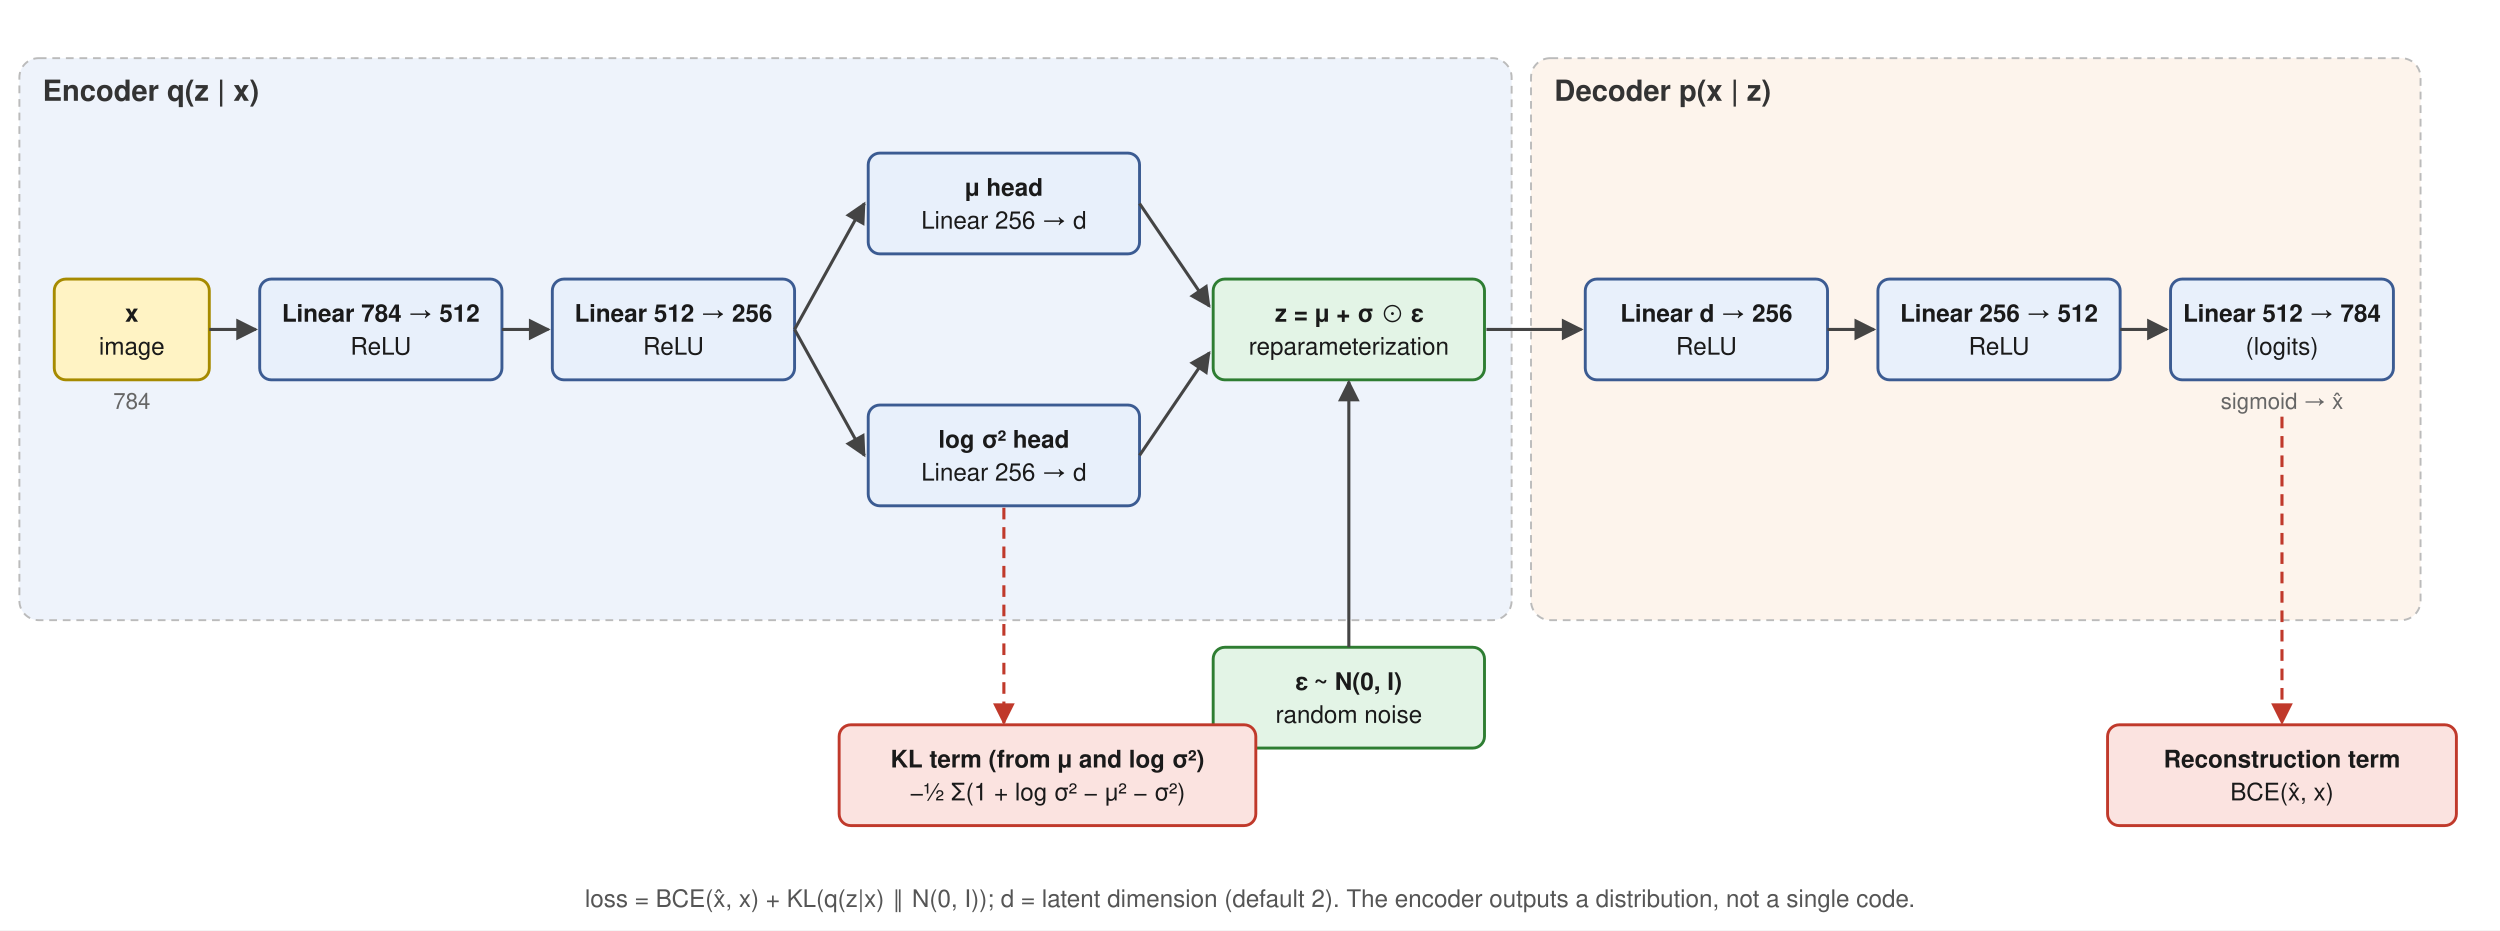
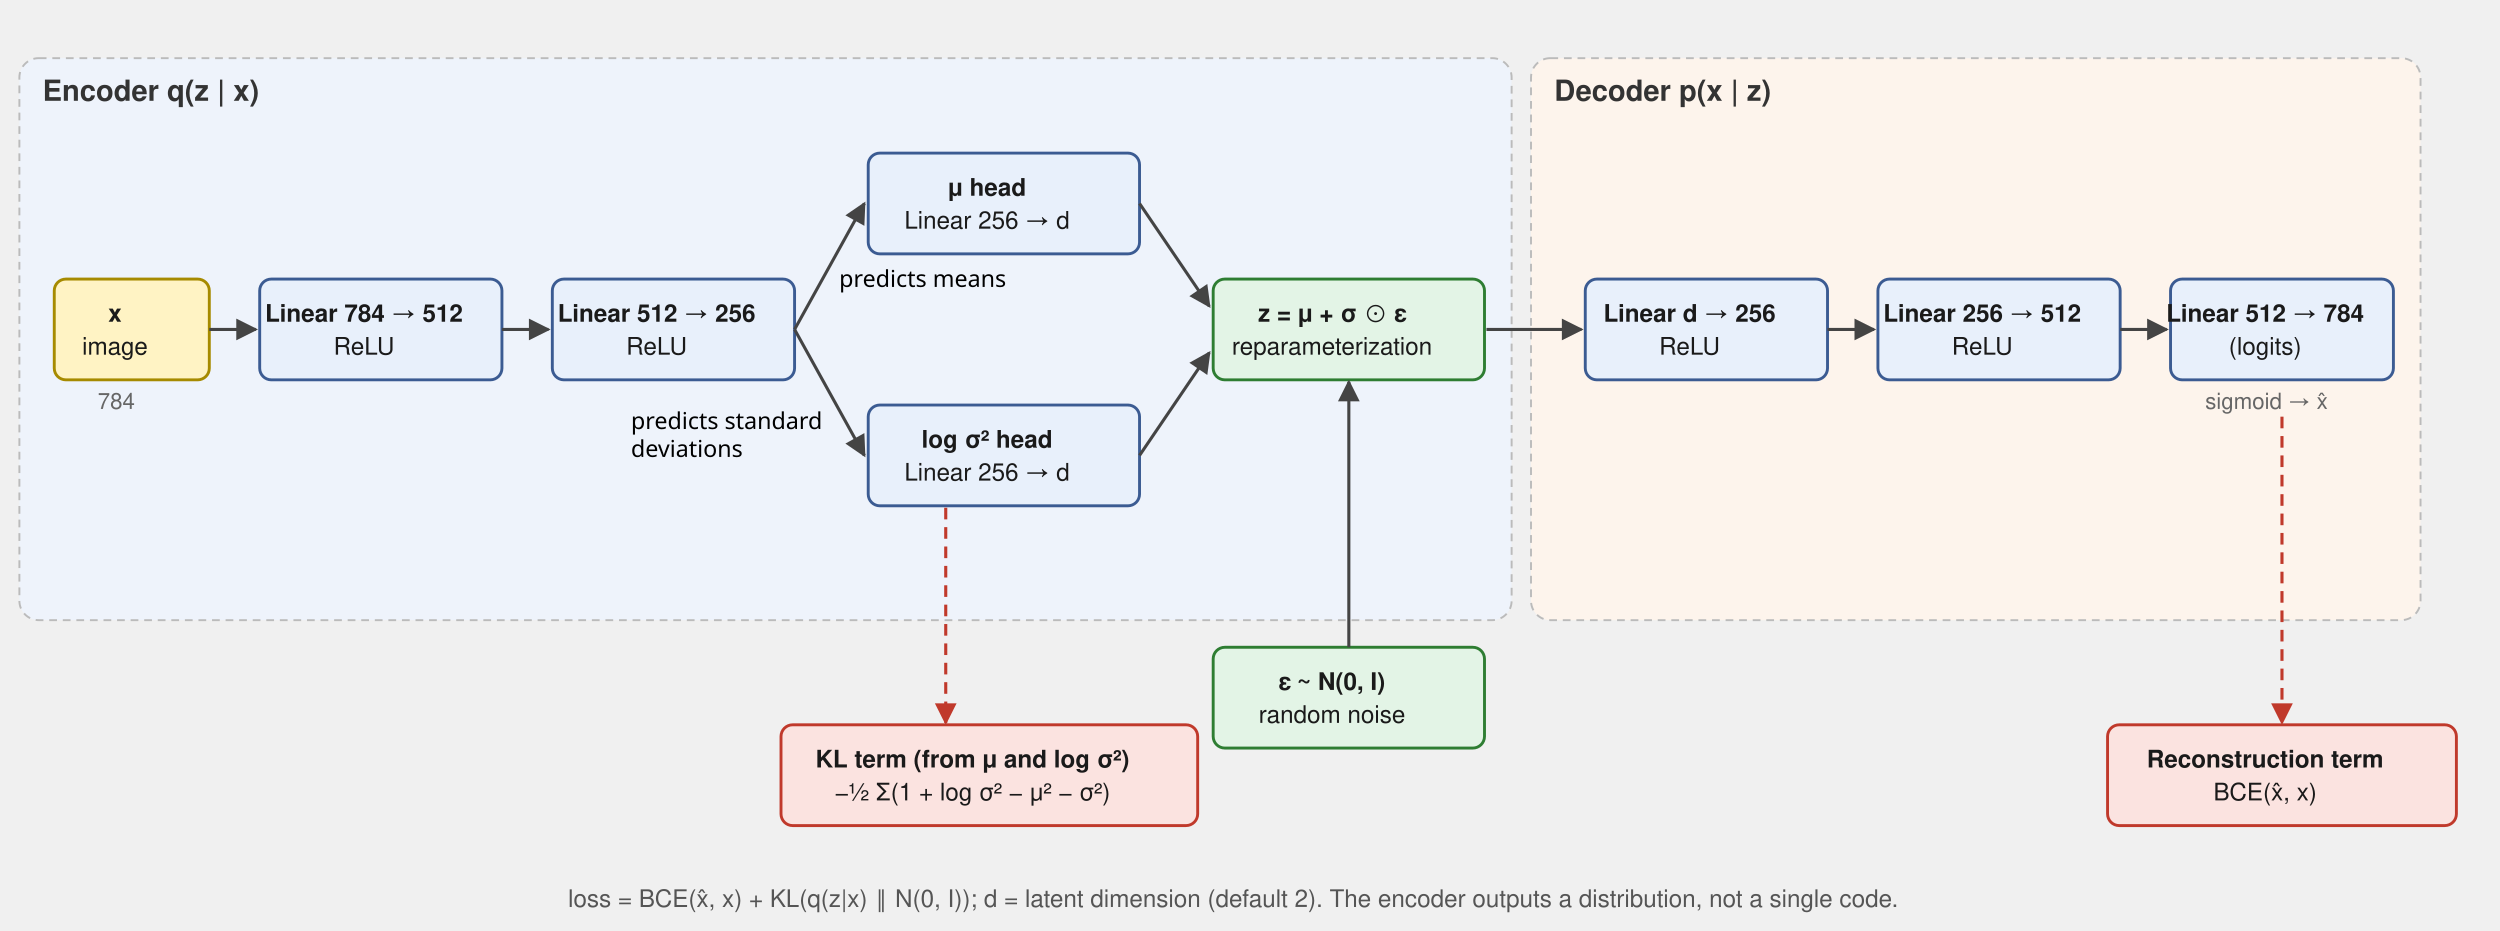
- <svg xmlns="http://www.w3.org/2000/svg" viewBox="0 0 1290 480" width="1290" height="480" font-family="Helvetica, Arial, sans-serif">
+ <svg xmlns="http://www.w3.org/2000/svg" width="1290" height="480" viewBox="0 0 1290 480">
  <defs>
-     <marker id="a" viewBox="0 0 10 10" refX="9" refY="5" markerWidth="7" markerHeight="7" orient="auto">
-       <path d="M0 0L10 5L0 10z" fill="#444" />
-     </marker>
-     <marker id="r" viewBox="0 0 10 10" refX="9" refY="5" markerWidth="7" markerHeight="7" orient="auto">
-       <path d="M0 0L10 5L0 10z" fill="#c0392b" />
-     </marker>
+     <clipPath id="clip-path-1">
+       <path d="M121.92 164.4 L133.12 164.4 L133.12 175.6 L121.92 175.6 Z" />
+     </clipPath>
+     <clipPath id="clip-path-2">
+       <path d="M272.92 164.4 L284.12 164.4 L284.12 175.6 L272.92 175.6 Z" />
+     </clipPath>
+     <clipPath id="clip-path-3">
+       <path d="M436.217 111.105 L441.644 101.307 L451.441 106.733 L446.015 116.531 Z" />
+     </clipPath>
+     <clipPath id="clip-path-4">
+       <path d="M446.015 223.469 L451.441 233.267 L441.644 238.693 L436.217 228.895 Z" />
+     </clipPath>
+     <clipPath id="clip-path-5">
+       <path d="M622.969 146.515 L629.262 155.78 L619.997 162.073 L613.704 152.808 Z" />
+     </clipPath>
+     <clipPath id="clip-path-6">
+       <path d="M613.704 187.192 L619.997 177.927 L629.262 184.22 L622.969 193.485 Z" />
+     </clipPath>
+     <clipPath id="clip-path-7">
+       <path d="M690.4 207.08 L690.4 195.88 L701.6 195.88 L701.6 207.08 Z" />
+     </clipPath>
+     <clipPath id="clip-path-8">
+       <path d="M956.92 164.4 L968.12 164.4 L968.12 175.6 L956.92 175.6 Z" />
+     </clipPath>
+     <clipPath id="clip-path-9">
+       <path d="M1107.92 164.4 L1119.12 164.4 L1119.12 175.6 L1107.92 175.6 Z" />
+     </clipPath>
+     <clipPath id="clip-path-10">
+       <path d="M805.92 164.4 L817.12 164.4 L817.12 175.6 L805.92 175.6 Z" />
+     </clipPath>
+     <clipPath id="clip-path-11">
+       <path d="M493.6 362.92 L493.6 374.12 L482.4 374.12 L482.4 362.92 Z" />
+     </clipPath>
+     <clipPath id="clip-path-12">
+       <path d="M1183.1 362.92 L1183.1 374.12 L1171.9 374.12 L1171.9 362.92 Z" />
+     </clipPath>
  </defs>
-   <rect width="1290" height="480" fill="#fff" />
-   <rect x="10" y="30" width="770" height="290" rx="10" fill="#eef3fb" stroke="#bbb" stroke-dasharray="4 3" />
-   <text x="22" y="52" font-size="15" font-weight="bold" fill="#333" text-anchor="start">Encoder  q(z | x)</text>
-   <rect x="790" y="30" width="459" height="290" rx="10" fill="#fdf4ec" stroke="#bbb" stroke-dasharray="4 3" />
-   <text x="802" y="52" font-size="15" font-weight="bold" fill="#333" text-anchor="start">Decoder  p(x | z)</text>
-   <rect x="28" y="144.0" width="80" height="52" rx="6" fill="#fff3c4" stroke="#a68a00" stroke-width="1.5" />
-   <text x="68.0" y="166.0" font-size="12.5" text-anchor="middle" fill="#1a1a1a" font-weight="bold">x</text>
-   <text x="68.0" y="183.0" font-size="12.5" text-anchor="middle" fill="#1a1a1a">image</text>
-   <text x="68.0" y="211.0" font-size="11.5" text-anchor="middle" fill="#666">784</text>
-   <rect x="134" y="144.0" width="125" height="52" rx="6" fill="#e8f0fb" stroke="#3b5b92" stroke-width="1.5" />
-   <text x="196.5" y="166.0" font-size="12.5" text-anchor="middle" fill="#1a1a1a" font-weight="bold">Linear 784 → 512</text>
-   <text x="196.5" y="183.0" font-size="12.5" text-anchor="middle" fill="#1a1a1a">ReLU</text>
-   <rect x="285" y="144.0" width="125" height="52" rx="6" fill="#e8f0fb" stroke="#3b5b92" stroke-width="1.5" />
-   <text x="347.5" y="166.0" font-size="12.5" text-anchor="middle" fill="#1a1a1a" font-weight="bold">Linear 512 → 256</text>
-   <text x="347.5" y="183.0" font-size="12.5" text-anchor="middle" fill="#1a1a1a">ReLU</text>
-   <line x1="108" y1="170" x2="132" y2="170" stroke="#444" stroke-width="1.6" marker-end="url(#a)" />
-   <line x1="259" y1="170" x2="283" y2="170" stroke="#444" stroke-width="1.6" marker-end="url(#a)" />
-   <rect x="448" y="79.0" width="140" height="52" rx="6" fill="#e8f0fb" stroke="#3b5b92" stroke-width="1.5" />
-   <text x="518.0" y="101.0" font-size="12.5" text-anchor="middle" fill="#1a1a1a" font-weight="bold">μ head</text>
-   <text x="518.0" y="118.0" font-size="12.5" text-anchor="middle" fill="#1a1a1a">Linear 256 → d</text>
-   <rect x="448" y="209.0" width="140" height="52" rx="6" fill="#e8f0fb" stroke="#3b5b92" stroke-width="1.5" />
-   <text x="518.0" y="231.0" font-size="12.5" text-anchor="middle" fill="#1a1a1a" font-weight="bold">log σ² head</text>
-   <text x="518.0" y="248.0" font-size="12.5" text-anchor="middle" fill="#1a1a1a">Linear 256 → d</text>
-   <line x1="410" y1="170" x2="446" y2="105" stroke="#444" stroke-width="1.6" marker-end="url(#a)" />
-   <line x1="410" y1="170" x2="446" y2="235" stroke="#444" stroke-width="1.6" marker-end="url(#a)" />
-   <rect x="626" y="144.0" width="140" height="52" rx="6" fill="#e3f4e6" stroke="#2e7d32" stroke-width="1.5" />
-   <text x="696.0" y="166.0" font-size="12.5" text-anchor="middle" fill="#1a1a1a" font-weight="bold">z = μ + σ ⊙ ε</text>
-   <text x="696.0" y="183.0" font-size="12.5" text-anchor="middle" fill="#1a1a1a">reparameterization</text>
-   <line x1="588" y1="105" x2="624" y2="158" stroke="#444" stroke-width="1.6" marker-end="url(#a)" />
-   <line x1="588" y1="235" x2="624" y2="182" stroke="#444" stroke-width="1.6" marker-end="url(#a)" />
-   <rect x="626" y="334.0" width="140" height="52" rx="6" fill="#e3f4e6" stroke="#2e7d32" stroke-width="1.5" />
-   <text x="696.0" y="356.0" font-size="12.5" text-anchor="middle" fill="#1a1a1a" font-weight="bold">ε ~ N(0, I)</text>
-   <text x="696.0" y="373.0" font-size="12.5" text-anchor="middle" fill="#1a1a1a">random noise</text>
-   <line x1="696.0" y1="334" x2="696.0" y2="197" stroke="#444" stroke-width="1.6" marker-end="url(#a)" />
-   <rect x="818" y="144.0" width="125" height="52" rx="6" fill="#e8f0fb" stroke="#3b5b92" stroke-width="1.5" />
-   <text x="880.5" y="166.0" font-size="12.5" text-anchor="middle" fill="#1a1a1a" font-weight="bold">Linear d → 256</text>
-   <text x="880.5" y="183.0" font-size="12.5" text-anchor="middle" fill="#1a1a1a">ReLU</text>
-   <rect x="969" y="144.0" width="125" height="52" rx="6" fill="#e8f0fb" stroke="#3b5b92" stroke-width="1.5" />
-   <text x="1031.5" y="166.0" font-size="12.5" text-anchor="middle" fill="#1a1a1a" font-weight="bold">Linear 256 → 512</text>
-   <text x="1031.5" y="183.0" font-size="12.5" text-anchor="middle" fill="#1a1a1a">ReLU</text>
-   <rect x="1120" y="144.0" width="115" height="52" rx="6" fill="#e8f0fb" stroke="#3b5b92" stroke-width="1.5" />
-   <text x="1177.5" y="166.0" font-size="12.5" text-anchor="middle" fill="#1a1a1a" font-weight="bold">Linear 512 → 784</text>
-   <text x="1177.5" y="183.0" font-size="12.5" text-anchor="middle" fill="#1a1a1a">(logits)</text>
-   <text x="1177.5" y="211.0" font-size="11.5" text-anchor="middle" fill="#666">sigmoid → x̂</text>
-   <line x1="943" y1="170" x2="967" y2="170" stroke="#444" stroke-width="1.6" marker-end="url(#a)" />
-   <line x1="1094" y1="170" x2="1118" y2="170" stroke="#444" stroke-width="1.6" marker-end="url(#a)" />
-   <line x1="767" y1="170" x2="816" y2="170" stroke="#444" stroke-width="1.6" marker-end="url(#a)" />
-   <rect x="433" y="374.0" width="215" height="52" rx="6" fill="#fbe3e0" stroke="#c0392b" stroke-width="1.5" />
-   <text x="540.5" y="396.0" font-size="12.5" text-anchor="middle" fill="#1a1a1a" font-weight="bold">KL term (from μ and log σ²)</text>
-   <text x="540.5" y="413.0" font-size="12.5" text-anchor="middle" fill="#1a1a1a">−½ Σ(1 + log σ² − μ² − σ²)</text>
-   <path d="M518.0 262 V373" fill="none" stroke="#c0392b" stroke-width="1.6" stroke-dasharray="6 4" marker-end="url(#r)" />
-   <rect x="1087.5" y="374.0" width="180" height="52" rx="6" fill="#fbe3e0" stroke="#c0392b" stroke-width="1.5" />
-   <text x="1177.5" y="396.0" font-size="12.5" text-anchor="middle" fill="#1a1a1a" font-weight="bold">Reconstruction term</text>
-   <text x="1177.5" y="413.0" font-size="12.5" text-anchor="middle" fill="#1a1a1a">BCE(x̂, x)</text>
-   <path d="M1177.5 215 V373" fill="none" stroke="#c0392b" stroke-width="1.6" stroke-dasharray="6 4" marker-end="url(#r)" />
-   <text x="645" y="468" font-size="12.5" text-anchor="middle" fill="#555">loss = BCE(x̂, x) + KL(q(z|x) ‖ N(0, I));  d = latent dimension (default 2). The encoder outputs a distribution, not a single code.</text>
+   <g id="Layer_1" data-name="Layer 1">
+     <path d="M20 30 L770 30 C775.523 30 780 34.477 780 40 L780 310 C780 315.523 775.523 320 770 320 L20 320 C14.477 320 10 315.523 10 310 L10 40 C10 34.477 14.477 30 20 30 Z" fill="#eef3fb" stroke="#bbbbbb" stroke-dasharray="4 3" />
+     <text transform="matrix(1 0 0 1 22 52)" x="0" y="0" xml:space="preserve" font-family="Helvetica" font-size="15" font-weight="bold" fill="#333333">
+       <tspan x="0" y="0">Encoder q(z | x)</tspan>
+     </text>
+     <path d="M800 30 L1239 30 C1244.523 30 1249 34.477 1249 40 L1249 310 C1249 315.523 1244.523 320 1239 320 L800 320 C794.477 320 790 315.523 790 310 L790 40 C790 34.477 794.477 30 800 30 Z" fill="#fdf4ec" stroke="#bbbbbb" stroke-dasharray="4 3" />
+     <text transform="matrix(1 0 0 1 802 52)" x="0" y="0" xml:space="preserve" font-family="Helvetica" font-size="15" font-weight="bold" fill="#333333">
+       <tspan x="0" y="0">Decoder p(x | z)</tspan>
+     </text>
+     <path d="M34 144 L102 144 C105.314 144 108 146.686 108 150 L108 190 C108 193.314 105.314 196 102 196 L34 196 C30.686 196 28 193.314 28 190 L28 150 C28 146.686 30.686 144 34 144 Z" fill="#fff3c4" stroke="#a68a00" stroke-width="1.5" />
+     <text transform="matrix(1 0 0 1 68 166)" x="0" y="0" xml:space="preserve" font-family="Helvetica" font-size="12.5" font-weight="bold" fill="#1a1a1a" text-anchor="middle">
+       <tspan x="0" y="0">x</tspan>
+     </text>
+     <text transform="matrix(1 0 0 1 68 183)" x="0" y="0" xml:space="preserve" font-family="Helvetica" font-size="12.5" fill="#1a1a1a" text-anchor="middle">
+       <tspan x="0" y="0">image</tspan>
+     </text>
+     <text transform="matrix(1 0 0 1 68 211)" x="0" y="0" xml:space="preserve" font-family="Helvetica" font-size="11.5" fill="#666666" text-anchor="middle">
+       <tspan x="0" y="0">784</tspan>
+     </text>
+     <path d="M140 144 L253 144 C256.314 144 259 146.686 259 150 L259 190 C259 193.314 256.314 196 253 196 L140 196 C136.686 196 134 193.314 134 190 L134 150 C134 146.686 136.686 144 140 144 Z" fill="#e8f0fb" stroke="#3b5b92" stroke-width="1.5" />
+     <text transform="matrix(1 0 0 1 196.5 166)" x="0" y="0" xml:space="preserve" font-family="Helvetica" font-size="12.5" font-weight="bold" fill="#1a1a1a" text-anchor="middle">
+       <tspan x="0" y="0">Linear 784 → 512</tspan>
+     </text>
+     <text transform="matrix(1 0 0 1 196.5 183)" x="0" y="0" xml:space="preserve" font-family="Helvetica" font-size="12.5" fill="#1a1a1a" text-anchor="middle">
+       <tspan x="0" y="0">ReLU</tspan>
+     </text>
+     <path d="M291 144 L404 144 C407.314 144 410 146.686 410 150 L410 190 C410 193.314 407.314 196 404 196 L291 196 C287.686 196 285 193.314 285 190 L285 150 C285 146.686 287.686 144 291 144 Z" fill="#e8f0fb" stroke="#3b5b92" stroke-width="1.5" />
+     <text transform="matrix(1 0 0 1 347.5 166)" x="0" y="0" xml:space="preserve" font-family="Helvetica" font-size="12.5" font-weight="bold" fill="#1a1a1a" text-anchor="middle">
+       <tspan x="0" y="0">Linear 512 → 256</tspan>
+     </text>
+     <text transform="matrix(1 0 0 1 347.5 183)" x="0" y="0" xml:space="preserve" font-family="Helvetica" font-size="12.5" fill="#1a1a1a" text-anchor="middle">
+       <tspan x="0" y="0">ReLU</tspan>
+     </text>
+     <path d="M108 170 L132 170" fill="#000000" stroke="#444444" stroke-width="1.6" />
+     <g clip-path="url(#clip-path-1)">
+       <path d="M121.92 164.4 L133.12 170 L121.92 175.6 Z" fill="#444444" />
+     </g>
+     <path d="M259 170 L283 170" fill="#000000" stroke="#444444" stroke-width="1.6" />
+     <g clip-path="url(#clip-path-2)">
+       <path d="M272.92 164.4 L284.12 170 L272.92 175.6 Z" fill="#444444" />
+     </g>
+     <path d="M454 79 L582 79 C585.314 79 588 81.686 588 85 L588 125 C588 128.314 585.314 131 582 131 L454 131 C450.686 131 448 128.314 448 125 L448 85 C448 81.686 450.686 79 454 79 Z" fill="#e8f0fb" stroke="#3b5b92" stroke-width="1.5" />
+     <text transform="matrix(1 0 0 1 518 101)" x="0" y="0" xml:space="preserve" font-family="Helvetica" font-size="12.5" font-weight="bold" fill="#1a1a1a" text-anchor="middle">
+       <tspan x="0" y="0">μ head</tspan>
+     </text>
+     <text transform="matrix(1 0 0 1 518 118)" x="0" y="0" xml:space="preserve" font-family="Helvetica" font-size="12.5" fill="#1a1a1a" text-anchor="middle">
+       <tspan x="0" y="0">Linear 256 → d</tspan>
+     </text>
+     <path d="M454 209 L582 209 C585.314 209 588 211.686 588 215 L588 255 C588 258.314 585.314 261 582 261 L454 261 C450.686 261 448 258.314 448 255 L448 215 C448 211.686 450.686 209 454 209 Z" fill="#e8f0fb" stroke="#3b5b92" stroke-width="1.5" />
+     <text transform="matrix(1 0 0 1 518 231)" x="0" y="0" xml:space="preserve" font-family="Helvetica" font-size="12.5" font-weight="bold" fill="#1a1a1a" text-anchor="middle">
+       <tspan x="0" y="0">log σ² head</tspan>
+     </text>
+     <text transform="matrix(1 0 0 1 518 248)" x="0" y="0" xml:space="preserve" font-family="Helvetica" font-size="12.5" fill="#1a1a1a" text-anchor="middle">
+       <tspan x="0" y="0">Linear 256 → d</tspan>
+     </text>
+     <path d="M410 170 L446 105" fill="#000000" stroke="#444444" stroke-width="1.6" />
+     <g clip-path="url(#clip-path-3)">
+       <path d="M436.217 111.105 L446.543 104.02 L446.015 116.531 Z" fill="#444444" />
+     </g>
+     <path d="M410 170 L446 235" fill="#000000" stroke="#444444" stroke-width="1.6" />
+     <g clip-path="url(#clip-path-4)">
+       <path d="M446.015 223.469 L446.543 235.98 L436.217 228.895 Z" fill="#444444" />
+     </g>
+     <path d="M632 144 L760 144 C763.314 144 766 146.686 766 150 L766 190 C766 193.314 763.314 196 760 196 L632 196 C628.686 196 626 193.314 626 190 L626 150 C626 146.686 628.686 144 632 144 Z" fill="#e3f4e6" stroke="#2e7d32" stroke-width="1.5" />
+     <text transform="matrix(1 0 0 1 696 166)" x="0" y="0" xml:space="preserve" font-family="Helvetica" font-size="12.5" font-weight="bold" fill="#1a1a1a" text-anchor="middle">
+       <tspan x="0" y="0">z = μ + σ ⊙ ε</tspan>
+     </text>
+     <text transform="matrix(1 0 0 1 696 183)" x="0" y="0" xml:space="preserve" font-family="Helvetica" font-size="12.5" fill="#1a1a1a" text-anchor="middle">
+       <tspan x="0" y="0">reparameterization</tspan>
+     </text>
+     <path d="M588 105 L624 158" fill="#000000" stroke="#444444" stroke-width="1.6" />
+     <g clip-path="url(#clip-path-5)">
+       <path d="M622.969 146.515 L624.629 158.926 L613.704 152.808 Z" fill="#444444" />
+     </g>
+     <path d="M588 235 L624 182" fill="#000000" stroke="#444444" stroke-width="1.6" />
+     <g clip-path="url(#clip-path-6)">
+       <path d="M613.704 187.192 L624.629 181.074 L622.969 193.485 Z" fill="#444444" />
+     </g>
+     <path d="M632 334 L760 334 C763.314 334 766 336.686 766 340 L766 380 C766 383.314 763.314 386 760 386 L632 386 C628.686 386 626 383.314 626 380 L626 340 C626 336.686 628.686 334 632 334 Z" fill="#e3f4e6" stroke="#2e7d32" stroke-width="1.5" />
+     <text transform="matrix(1 0 0 1 696 356)" x="0" y="0" xml:space="preserve" font-family="Helvetica" font-size="12.5" font-weight="bold" fill="#1a1a1a" text-anchor="middle">
+       <tspan x="0" y="0">ε ~ N(0, I)</tspan>
+     </text>
+     <text transform="matrix(1 0 0 1 696 373)" x="0" y="0" xml:space="preserve" font-family="Helvetica" font-size="12.5" fill="#1a1a1a" text-anchor="middle">
+       <tspan x="0" y="0">random noise</tspan>
+     </text>
+     <path d="M696 334 L696 197" fill="#000000" stroke="#444444" stroke-width="1.6" />
+     <g clip-path="url(#clip-path-7)">
+       <path d="M690.4 207.08 L696 195.88 L701.6 207.08 Z" fill="#444444" />
+     </g>
+     <path d="M824 144 L937 144 C940.314 144 943 146.686 943 150 L943 190 C943 193.314 940.314 196 937 196 L824 196 C820.686 196 818 193.314 818 190 L818 150 C818 146.686 820.686 144 824 144 Z" fill="#e8f0fb" stroke="#3b5b92" stroke-width="1.5" />
+     <text transform="matrix(1 0 0 1 880.5 166)" x="0" y="0" xml:space="preserve" font-family="Helvetica" font-size="12.5" font-weight="bold" fill="#1a1a1a" text-anchor="middle">
+       <tspan x="0" y="0">Linear d → 256</tspan>
+     </text>
+     <text transform="matrix(1 0 0 1 880.5 183)" x="0" y="0" xml:space="preserve" font-family="Helvetica" font-size="12.5" fill="#1a1a1a" text-anchor="middle">
+       <tspan x="0" y="0">ReLU</tspan>
+     </text>
+     <path d="M975 144 L1088 144 C1091.314 144 1094 146.686 1094 150 L1094 190 C1094 193.314 1091.314 196 1088 196 L975 196 C971.686 196 969 193.314 969 190 L969 150 C969 146.686 971.686 144 975 144 Z" fill="#e8f0fb" stroke="#3b5b92" stroke-width="1.5" />
+     <text transform="matrix(1 0 0 1 1031.5 166)" x="0" y="0" xml:space="preserve" font-family="Helvetica" font-size="12.5" font-weight="bold" fill="#1a1a1a" text-anchor="middle">
+       <tspan x="0" y="0">Linear 256 → 512</tspan>
+     </text>
+     <text transform="matrix(1 0 0 1 1031.5 183)" x="0" y="0" xml:space="preserve" font-family="Helvetica" font-size="12.5" fill="#1a1a1a" text-anchor="middle">
+       <tspan x="0" y="0">ReLU</tspan>
+     </text>
+     <path d="M1126 144 L1229 144 C1232.314 144 1235 146.686 1235 150 L1235 190 C1235 193.314 1232.314 196 1229 196 L1126 196 C1122.686 196 1120 193.314 1120 190 L1120 150 C1120 146.686 1122.686 144 1126 144 Z" fill="#e8f0fb" stroke="#3b5b92" stroke-width="1.5" />
+     <text transform="matrix(1 0 0 1 1177.5 166)" x="0" y="0" xml:space="preserve" font-family="Helvetica" font-size="12.5" font-weight="bold" fill="#1a1a1a" text-anchor="middle">
+       <tspan x="0" y="0">Linear 512 → 784</tspan>
+     </text>
+     <text transform="matrix(1 0 0 1 1177.5 183)" x="0" y="0" xml:space="preserve" font-family="Helvetica" font-size="12.5" fill="#1a1a1a" text-anchor="middle">
+       <tspan x="0" y="0">(logits)</tspan>
+     </text>
+     <text transform="matrix(1 0 0 1 1177.5 211)" x="0" y="0" xml:space="preserve" font-family="Helvetica" font-size="11.5" fill="#666666" text-anchor="middle">
+       <tspan x="0" y="0">sigmoid → x̂</tspan>
+     </text>
+     <path d="M943 170 L967 170" fill="#000000" stroke="#444444" stroke-width="1.6" />
+     <g clip-path="url(#clip-path-8)">
+       <path d="M956.92 164.4 L968.12 170 L956.92 175.6 Z" fill="#444444" />
+     </g>
+     <path d="M1094 170 L1118 170" fill="#000000" stroke="#444444" stroke-width="1.6" />
+     <g clip-path="url(#clip-path-9)">
+       <path d="M1107.92 164.4 L1119.12 170 L1107.92 175.6 Z" fill="#444444" />
+     </g>
+     <path d="M767 170 L816 170" fill="#000000" stroke="#444444" stroke-width="1.6" />
+     <g clip-path="url(#clip-path-10)">
+       <path d="M805.92 164.4 L817.12 170 L805.92 175.6 Z" fill="#444444" />
+     </g>
+     <path d="M409 374 L612 374 C615.314 374 618 376.686 618 380 L618 420 C618 423.314 615.314 426 612 426 L409 426 C405.686 426 403 423.314 403 420 L403 380 C403 376.686 405.686 374 409 374 Z" fill="#fbe3e0" stroke="#c0392b" stroke-width="1.5" />
+     <text transform="matrix(1 0 0 1 510.5 396)" x="0" y="0" xml:space="preserve" font-family="Helvetica" font-size="12.5" font-weight="bold" fill="#1a1a1a" text-anchor="middle">
+       <tspan x="0" y="0">KL term (from μ and log σ²)</tspan>
+     </text>
+     <text transform="matrix(1 0 0 1 510.5 413)" x="0" y="0" xml:space="preserve" font-family="Helvetica" font-size="12.5" fill="#1a1a1a" text-anchor="middle">
+       <tspan x="0" y="0">−½ Σ(1 + log σ² − μ² − σ²)</tspan>
+     </text>
+     <path d="M488 262 L488 373" fill="none" stroke="#c0392b" stroke-width="1.6" stroke-dasharray="6 4" />
+     <g clip-path="url(#clip-path-11)">
+       <path d="M493.6 362.92 L488 374.12 L482.4 362.92 Z" fill="#c0392b" />
+     </g>
+     <path d="M1093.5 374 L1261.5 374 C1264.814 374 1267.5 376.686 1267.5 380 L1267.5 420 C1267.5 423.314 1264.814 426 1261.5 426 L1093.5 426 C1090.186 426 1087.5 423.314 1087.5 420 L1087.5 380 C1087.5 376.686 1090.186 374 1093.5 374 Z" fill="#fbe3e0" stroke="#c0392b" stroke-width="1.5" />
+     <text transform="matrix(1 0 0 1 1177.5 396)" x="0" y="0" xml:space="preserve" font-family="Helvetica" font-size="12.5" font-weight="bold" fill="#1a1a1a" text-anchor="middle">
+       <tspan x="0" y="0">Reconstruction term</tspan>
+     </text>
+     <text transform="matrix(1 0 0 1 1177.5 413)" x="0" y="0" xml:space="preserve" font-family="Helvetica" font-size="12.5" fill="#1a1a1a" text-anchor="middle">
+       <tspan x="0" y="0">BCE(x̂, x)</tspan>
+     </text>
+     <path d="M1177.5 215 L1177.5 373" fill="none" stroke="#c0392b" stroke-width="1.6" stroke-dasharray="6 4" />
+     <g clip-path="url(#clip-path-12)">
+       <path d="M1183.1 362.92 L1177.5 374.12 L1171.9 362.92 Z" fill="#c0392b" />
+     </g>
+     <text transform="matrix(1 0 0 1 645 468)" x="0" y="0" xml:space="preserve" font-family="Helvetica" font-size="12.5" fill="#555555" text-anchor="middle">
+       <tspan x="0" y="0">loss = BCE(x̂, x) + KL(q(z|x) ‖ N(0, I)); d = latent dimension (default 2). The encoder outputs a distribution, not a single code.</tspan>
+     </text>
+     <text transform="matrix(1 0 0 1 433 148.044)" x="0" y="0" xml:space="preserve" font-family="'Source Sans 3'" font-size="12" fill="#000000">
+       <tspan x="0" y="0">predicts means</tspan>
+     </text>
+     <text transform="matrix(1 0 0 1 325.574 221.375)" x="0" y="0" xml:space="preserve" font-family="'Source Sans 3'" font-size="12" fill="#000000">
+       <tspan x="0" y="0">predicts standard</tspan>
+       <tspan x="0" y="14.4">deviations</tspan>
+     </text>
+   </g>
</svg>
